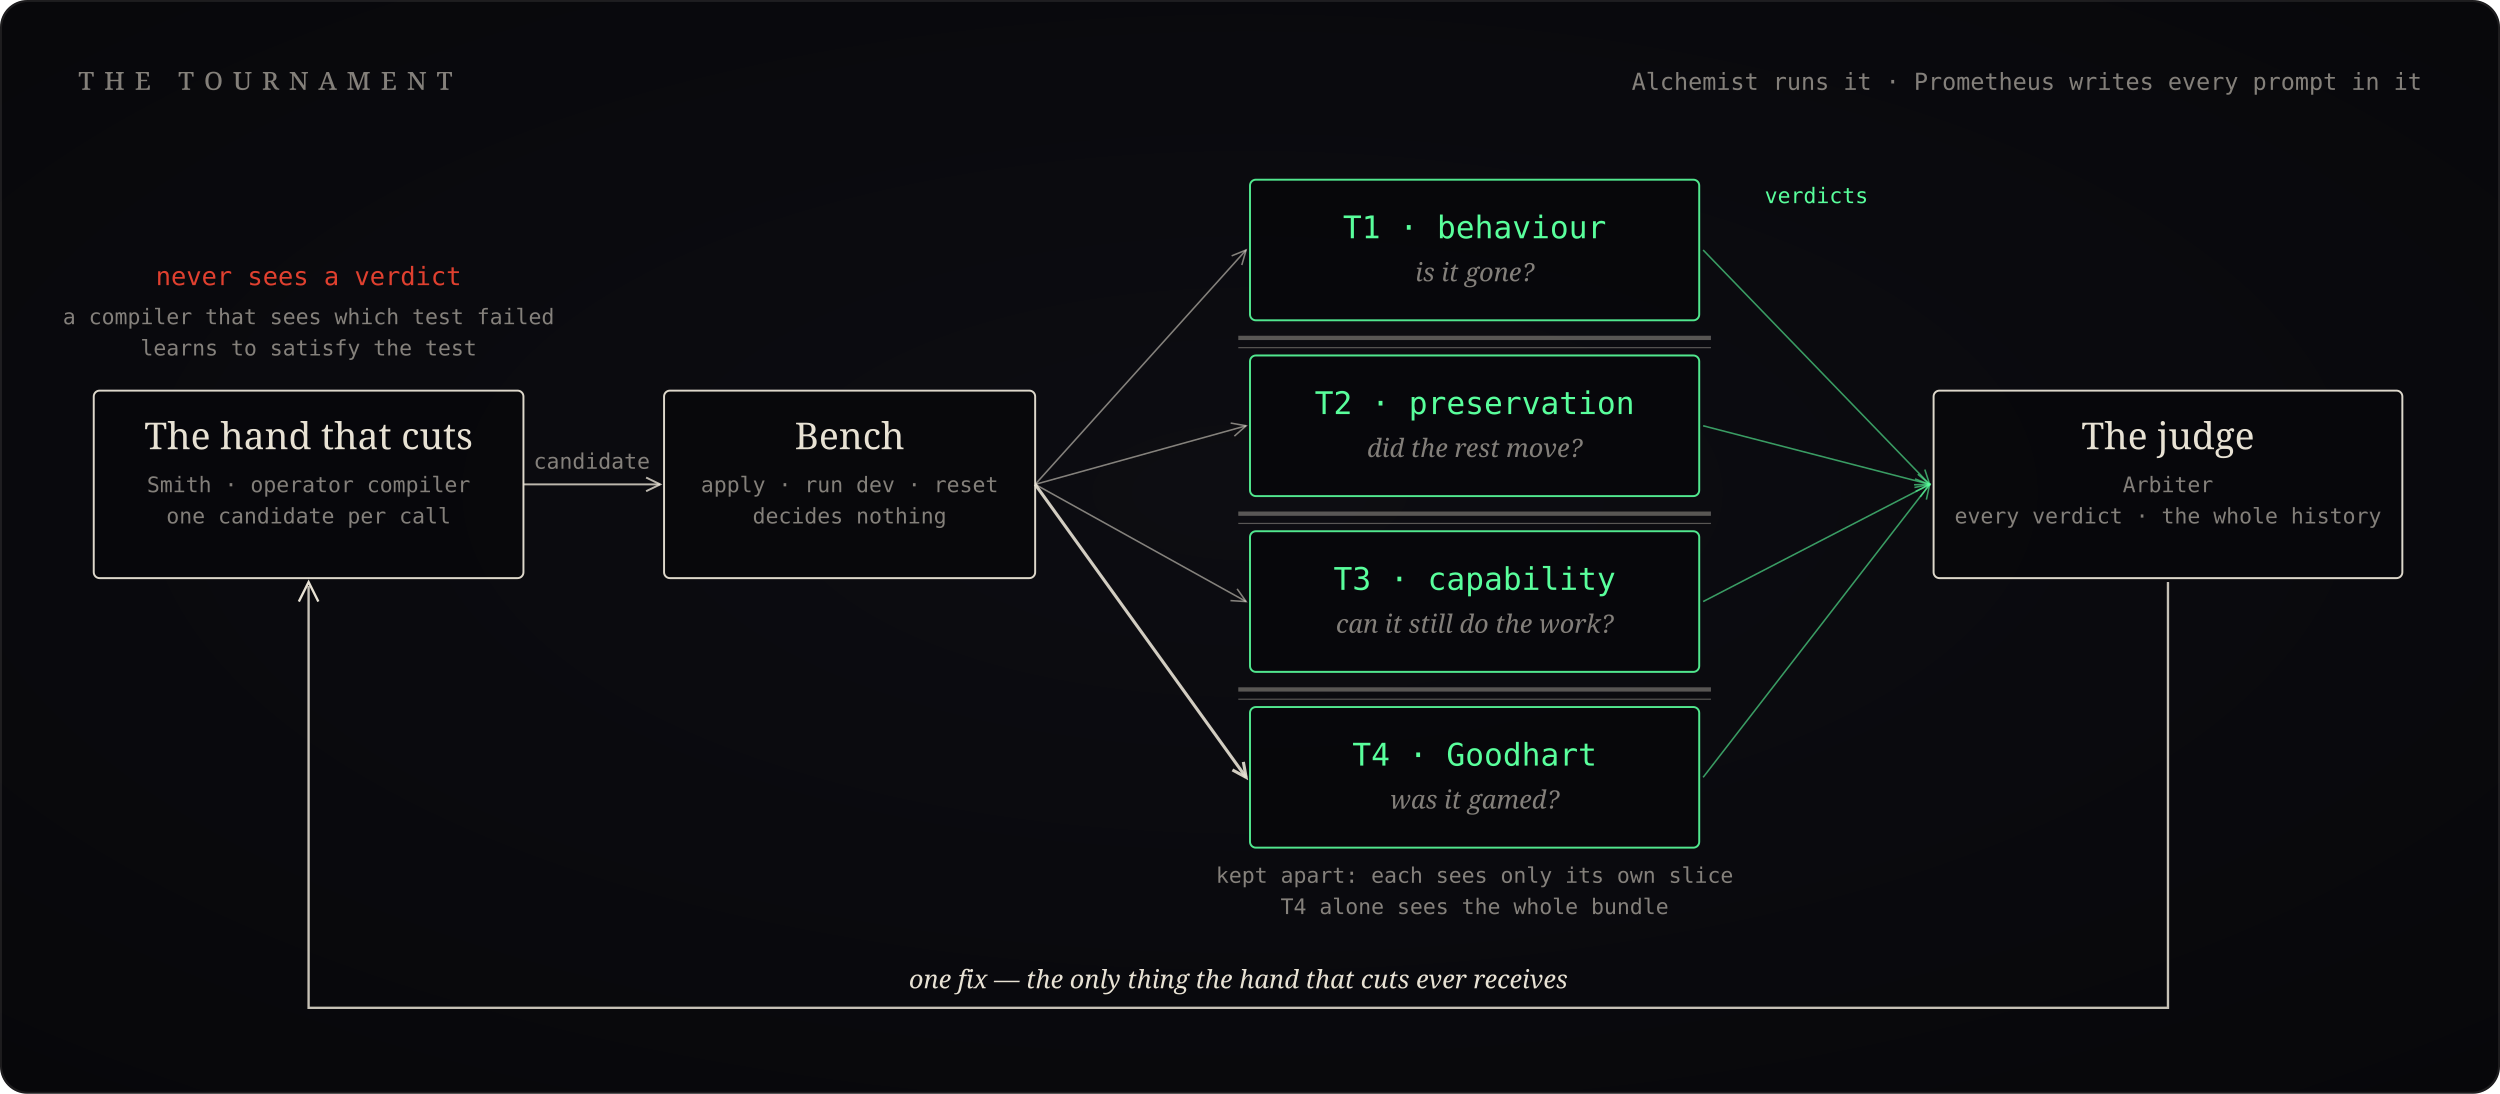
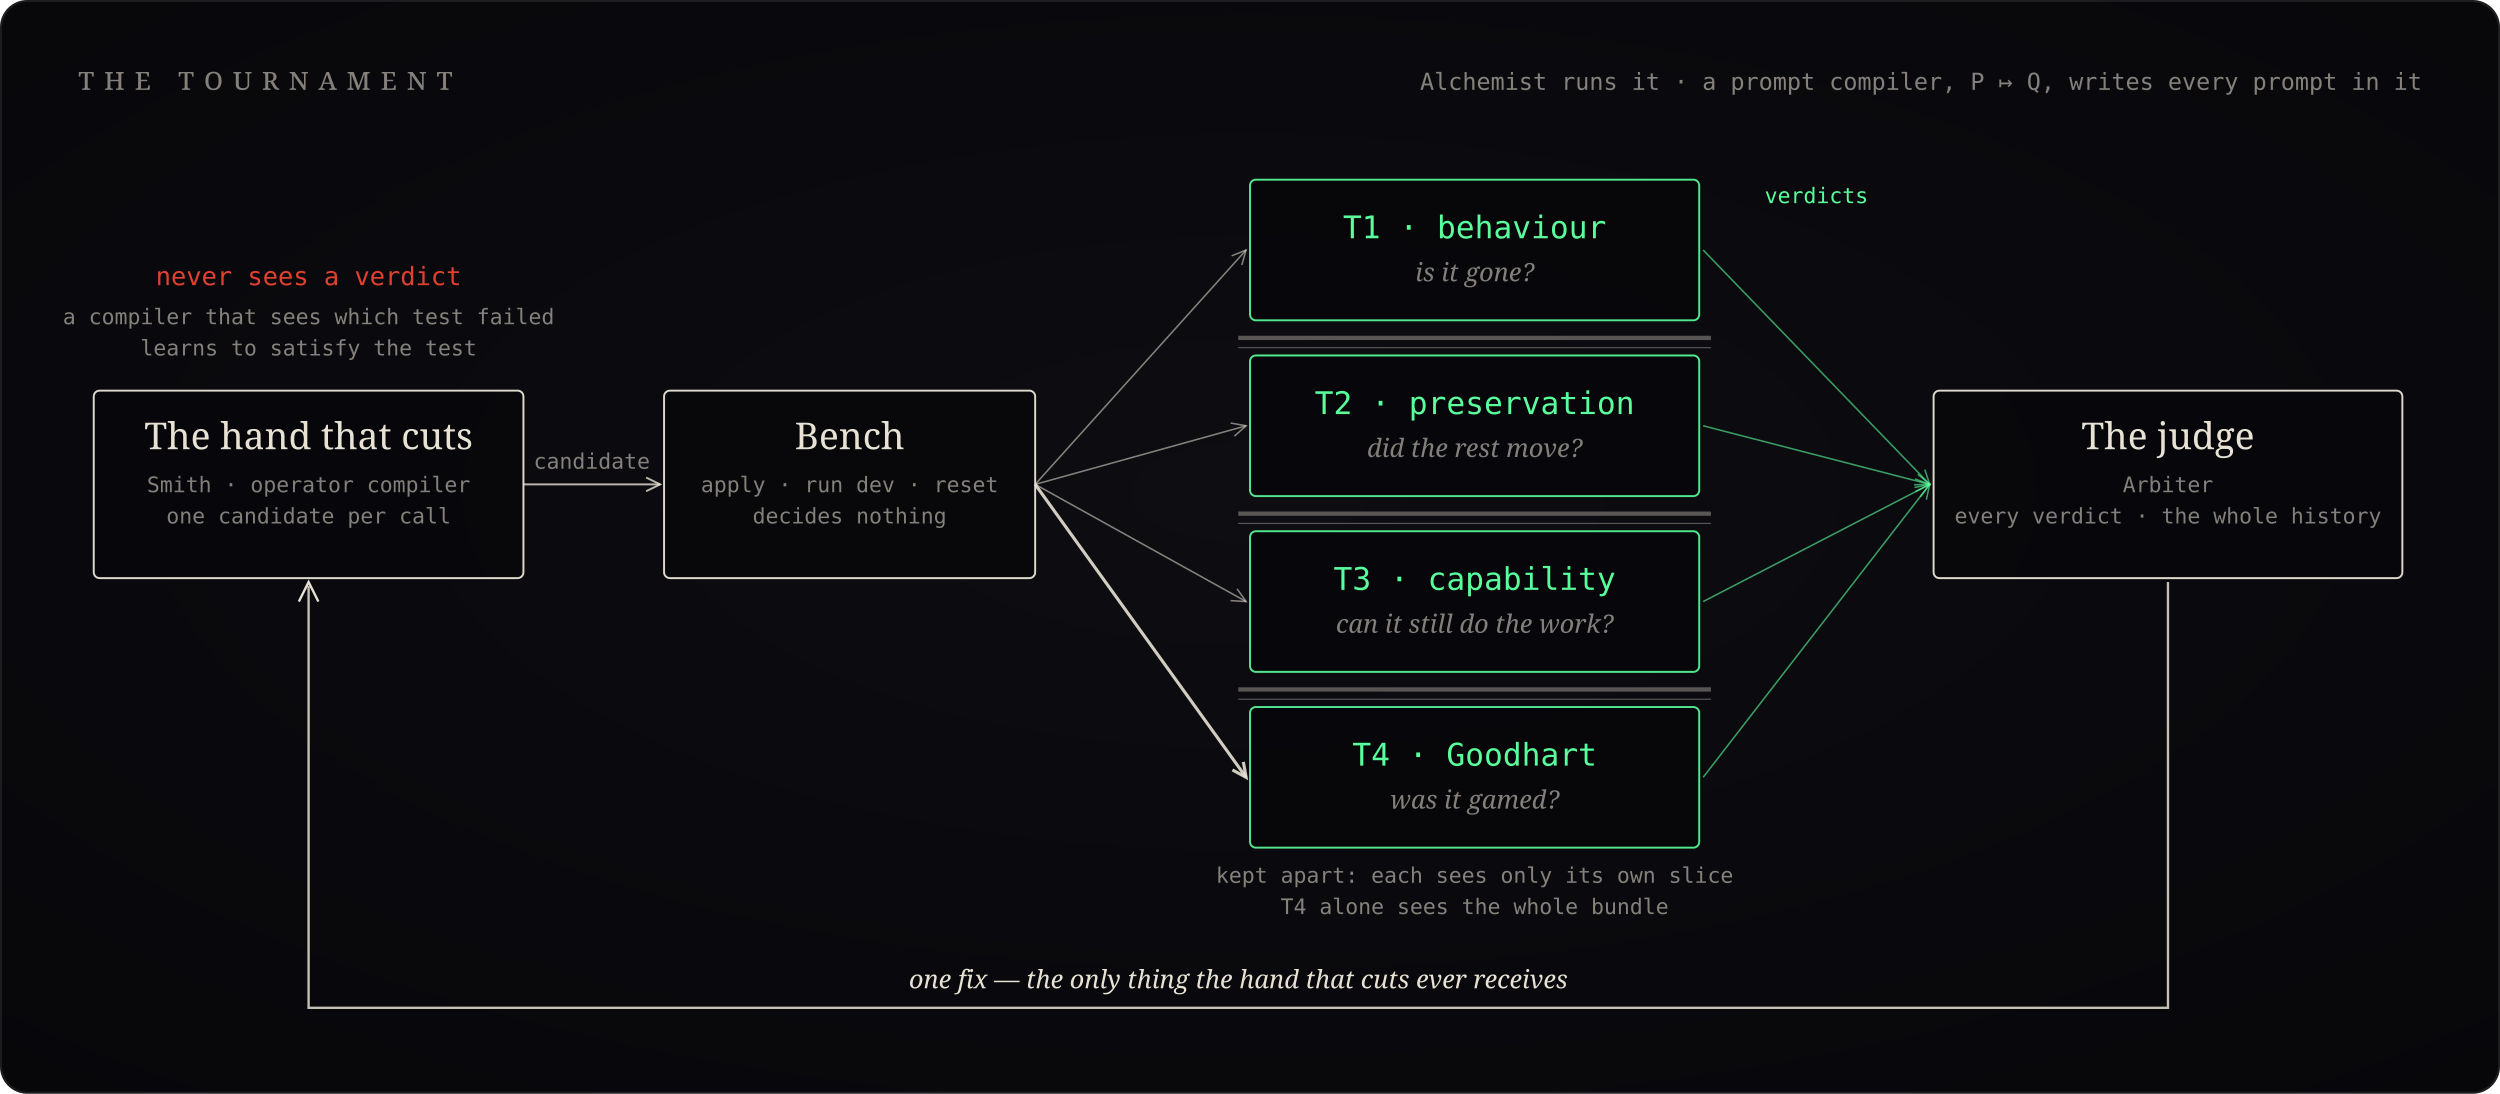
<svg xmlns="http://www.w3.org/2000/svg" width="1280" height="560" viewBox="0 0 1280 560">
  <defs>
    <radialGradient id="vg" cx="50%" cy="45%" r="75%">
      <stop offset="0" stop-color="#0d0d12" />
      <stop offset="1" stop-color="#07070a" />
    </radialGradient>
    <clipPath id="card">
      <rect width="1280" height="560" rx="14" />
    </clipPath>
  </defs>
  <g clip-path="url(#card)">
    <rect width="1280" height="560" fill="url(#vg)" />
    <text x="40.0" y="46.0" fill="rgba(232,226,212,0.55)" text-anchor="start" font-weight="400" opacity="1" style="font-family:'EB Garamond', Georgia, serif;font-size:16px;letter-spacing:0.3em;font-variant:small-caps;">the tournament</text>
-     <text x="1240.0" y="46.0" fill="rgba(232,226,212,0.55)" text-anchor="end" font-weight="400" opacity="1" style="font-family:'JetBrains Mono', ui-monospace, monospace;font-size:12px;letter-spacing:0em;">Alchemist runs it  ·  Prometheus writes every prompt in it</text>
+     <text x="1240.0" y="46.0" fill="rgba(232,226,212,0.55)" text-anchor="end" font-weight="400" opacity="1" style="font-family:'JetBrains Mono', ui-monospace, monospace;font-size:12px;letter-spacing:0em;">Alchemist runs it  ·  a prompt compiler, P ↦ Q, writes every prompt in it</text>
    <rect x="48" y="200" width="220" height="96" rx="3" fill="#07070a" stroke="#e8e2d4" stroke-width="1" opacity="0.95" />
    <text x="158.0" y="230.0" fill="#e8e2d4" text-anchor="middle" font-weight="400" opacity="1" style="font-family:'EB Garamond', Georgia, serif;font-size:19px;letter-spacing:0em;">The hand that cuts</text>
    <text x="158.0" y="252.0" fill="rgba(232,226,212,0.55)" text-anchor="middle" font-weight="400" opacity="1" style="font-family:'JetBrains Mono', ui-monospace, monospace;font-size:11px;letter-spacing:0em;">Smith · operator compiler</text>
    <text x="158.0" y="268.0" fill="rgba(232,226,212,0.55)" text-anchor="middle" font-weight="400" opacity="1" style="font-family:'JetBrains Mono', ui-monospace, monospace;font-size:11px;letter-spacing:0em;">one candidate per call</text>
    <rect x="340" y="200" width="190" height="96" rx="3" fill="#07070a" stroke="#e8e2d4" stroke-width="1" opacity="0.95" />
    <text x="435.0" y="230.0" fill="#e8e2d4" text-anchor="middle" font-weight="400" opacity="1" style="font-family:'EB Garamond', Georgia, serif;font-size:19px;letter-spacing:0em;">Bench</text>
    <text x="435.0" y="252.0" fill="rgba(232,226,212,0.55)" text-anchor="middle" font-weight="400" opacity="1" style="font-family:'JetBrains Mono', ui-monospace, monospace;font-size:11px;letter-spacing:0em;">apply · run dev · reset</text>
    <text x="435.0" y="268.0" fill="rgba(232,226,212,0.55)" text-anchor="middle" font-weight="400" opacity="1" style="font-family:'JetBrains Mono', ui-monospace, monospace;font-size:11px;letter-spacing:0em;">decides nothing</text>
    <line x1="268" y1="248" x2="338" y2="248" stroke="#e8e2d4" stroke-width="1" opacity="0.8" />
    <path d="M330.8,251.5 L338,248 L330.8,244.5" fill="none" stroke="#e8e2d4" stroke-width="1" opacity="0.8" />
    <text x="303.0" y="240.0" fill="rgba(232,226,212,0.55)" text-anchor="middle" font-weight="400" opacity="1" style="font-family:'JetBrains Mono', ui-monospace, monospace;font-size:11px;letter-spacing:0em;">candidate</text>
    <rect x="640" y="92" width="230" height="72" rx="3" fill="#07070a" stroke="#59ff9c" stroke-width="1" opacity="0.9" />
    <text x="755.0" y="122.0" fill="#59ff9c" text-anchor="middle" font-weight="400" opacity="1" style="font-family:'JetBrains Mono', ui-monospace, monospace;font-size:16px;letter-spacing:0em;">T1 · behaviour</text>
    <text x="755.0" y="144.0" fill="rgba(232,226,212,0.55)" text-anchor="middle" font-weight="400" opacity="1" style="font-family:'EB Garamond', Georgia, serif;font-size:13px;letter-spacing:0em;font-style:italic;">is it gone?</text>
    <line x1="530" y1="248" x2="638" y2="128" stroke="#e8e2d4" stroke-width="0.8" opacity="0.55" />
    <path d="M635.8,135.7 L638,128 L630.6,131.0" fill="none" stroke="#e8e2d4" stroke-width="0.8" opacity="0.55" />
    <line x1="634" y1="173" x2="876" y2="173" stroke="#e8e2d4" stroke-width="2.2" opacity="0.35" />
    <line x1="634" y1="178" x2="876" y2="178" stroke="#e8e2d4" stroke-width="0.6" opacity="0.35" />
    <rect x="640" y="182" width="230" height="72" rx="3" fill="#07070a" stroke="#59ff9c" stroke-width="1" opacity="0.9" />
    <text x="755.0" y="212.0" fill="#59ff9c" text-anchor="middle" font-weight="400" opacity="1" style="font-family:'JetBrains Mono', ui-monospace, monospace;font-size:16px;letter-spacing:0em;">T2 · preservation</text>
    <text x="755.0" y="234.0" fill="rgba(232,226,212,0.55)" text-anchor="middle" font-weight="400" opacity="1" style="font-family:'EB Garamond', Georgia, serif;font-size:13px;letter-spacing:0em;font-style:italic;">did the rest move?</text>
    <line x1="530" y1="248" x2="638" y2="218" stroke="#e8e2d4" stroke-width="0.8" opacity="0.55" />
    <path d="M632.0,223.3 L638,218 L630.1,216.6" fill="none" stroke="#e8e2d4" stroke-width="0.8" opacity="0.55" />
    <line x1="634" y1="263" x2="876" y2="263" stroke="#e8e2d4" stroke-width="2.2" opacity="0.35" />
    <line x1="634" y1="268" x2="876" y2="268" stroke="#e8e2d4" stroke-width="0.6" opacity="0.35" />
    <rect x="640" y="272" width="230" height="72" rx="3" fill="#07070a" stroke="#59ff9c" stroke-width="1" opacity="0.9" />
    <text x="755.0" y="302.0" fill="#59ff9c" text-anchor="middle" font-weight="400" opacity="1" style="font-family:'JetBrains Mono', ui-monospace, monospace;font-size:16px;letter-spacing:0em;">T3 · capability</text>
    <text x="755.0" y="324.0" fill="rgba(232,226,212,0.55)" text-anchor="middle" font-weight="400" opacity="1" style="font-family:'EB Garamond', Georgia, serif;font-size:13px;letter-spacing:0em;font-style:italic;">can it still do the work?</text>
    <line x1="530" y1="248" x2="638" y2="308" stroke="#e8e2d4" stroke-width="0.8" opacity="0.55" />
    <path d="M630.0,307.5 L638,308 L633.4,301.5" fill="none" stroke="#e8e2d4" stroke-width="0.8" opacity="0.55" />
    <line x1="634" y1="353" x2="876" y2="353" stroke="#e8e2d4" stroke-width="2.2" opacity="0.35" />
    <line x1="634" y1="358" x2="876" y2="358" stroke="#e8e2d4" stroke-width="0.6" opacity="0.35" />
    <rect x="640" y="362" width="230" height="72" rx="3" fill="#07070a" stroke="#59ff9c" stroke-width="1" opacity="0.9" />
    <text x="755.0" y="392.0" fill="#59ff9c" text-anchor="middle" font-weight="400" opacity="1" style="font-family:'JetBrains Mono', ui-monospace, monospace;font-size:16px;letter-spacing:0em;">T4 · Goodhart</text>
    <text x="755.0" y="414.0" fill="rgba(232,226,212,0.55)" text-anchor="middle" font-weight="400" opacity="1" style="font-family:'EB Garamond', Georgia, serif;font-size:13px;letter-spacing:0em;font-style:italic;">was it gamed?</text>
    <line x1="530" y1="248" x2="638" y2="398" stroke="#e8e2d4" stroke-width="1.6" opacity="0.9" />
    <path d="M631.0,394.2 L638,398 L636.6,390.1" fill="none" stroke="#e8e2d4" stroke-width="1.6" opacity="0.9" />
    <text x="755.0" y="452.0" fill="rgba(232,226,212,0.55)" text-anchor="middle" font-weight="400" opacity="1" style="font-family:'JetBrains Mono', ui-monospace, monospace;font-size:11px;letter-spacing:0em;">kept apart: each sees only its own slice</text>
    <text x="755.0" y="468.0" fill="rgba(232,226,212,0.55)" text-anchor="middle" font-weight="400" opacity="1" style="font-family:'JetBrains Mono', ui-monospace, monospace;font-size:11px;letter-spacing:0em;">T4 alone sees the whole bundle</text>
    <rect x="990" y="200" width="240" height="96" rx="3" fill="#07070a" stroke="#e8e2d4" stroke-width="1" opacity="0.95" />
    <text x="1110.0" y="230.0" fill="#e8e2d4" text-anchor="middle" font-weight="400" opacity="1" style="font-family:'EB Garamond', Georgia, serif;font-size:19px;letter-spacing:0em;">The judge</text>
    <text x="1110.0" y="252.0" fill="rgba(232,226,212,0.55)" text-anchor="middle" font-weight="400" opacity="1" style="font-family:'JetBrains Mono', ui-monospace, monospace;font-size:11px;letter-spacing:0em;">Arbiter</text>
    <text x="1110.0" y="268.0" fill="rgba(232,226,212,0.55)" text-anchor="middle" font-weight="400" opacity="1" style="font-family:'JetBrains Mono', ui-monospace, monospace;font-size:11px;letter-spacing:0em;">every verdict · the whole history</text>
    <line x1="872" y1="128" x2="988" y2="248" stroke="#59ff9c" stroke-width="0.8" opacity="0.6" />
    <path d="M980.5,245.2 L988,248 L985.5,240.4" fill="none" stroke="#59ff9c" stroke-width="0.8" opacity="0.6" />
    <line x1="872" y1="218" x2="988" y2="248" stroke="#59ff9c" stroke-width="0.8" opacity="0.6" />
    <path d="M980.2,249.6 L988,248 L981.9,242.8" fill="none" stroke="#59ff9c" stroke-width="0.8" opacity="0.6" />
    <line x1="872" y1="308" x2="988" y2="248" stroke="#59ff9c" stroke-width="0.8" opacity="0.6" />
    <path d="M983.2,254.4 L988,248 L980.0,248.2" fill="none" stroke="#59ff9c" stroke-width="0.8" opacity="0.6" />
    <line x1="872" y1="398" x2="988" y2="248" stroke="#59ff9c" stroke-width="0.8" opacity="0.6" />
    <path d="M986.3,255.8 L988,248 L980.8,251.6" fill="none" stroke="#59ff9c" stroke-width="0.8" opacity="0.6" />
    <text x="930.0" y="104.0" fill="#59ff9c" text-anchor="middle" font-weight="400" opacity="1" style="font-family:'JetBrains Mono', ui-monospace, monospace;font-size:11px;letter-spacing:0em;">verdicts</text>
    <path d="M1110,298 L1110,516 L158,516 L158,300" fill="none" stroke="#e8e2d4" stroke-width="1.2" opacity="0.85" />
    <path d="M153,308 L158,298 L163,308" fill="none" stroke="#e8e2d4" stroke-width="1.2" />
    <text x="634.0" y="506.0" fill="#e8e2d4" text-anchor="middle" font-weight="400" opacity="1" style="font-family:'EB Garamond', Georgia, serif;font-size:13px;letter-spacing:0em;font-style:italic;">one fix — the only thing the hand that cuts ever receives</text>
    <text x="158.0" y="146.0" fill="#e0402f" text-anchor="middle" font-weight="400" opacity="1" style="font-family:'JetBrains Mono', ui-monospace, monospace;font-size:13px;letter-spacing:0em;">never sees a verdict</text>
    <text x="158.0" y="166.0" fill="rgba(232,226,212,0.55)" text-anchor="middle" font-weight="400" opacity="1" style="font-family:'JetBrains Mono', ui-monospace, monospace;font-size:11px;letter-spacing:0em;">a compiler that sees which test failed</text>
    <text x="158.0" y="182.0" fill="rgba(232,226,212,0.55)" text-anchor="middle" font-weight="400" opacity="1" style="font-family:'JetBrains Mono', ui-monospace, monospace;font-size:11px;letter-spacing:0em;">learns to satisfy the test</text>
  </g>
  <rect x="0.5" y="0.5" width="1279" height="559" rx="14" fill="none" stroke="rgba(232,226,212,0.10)" />
</svg>
